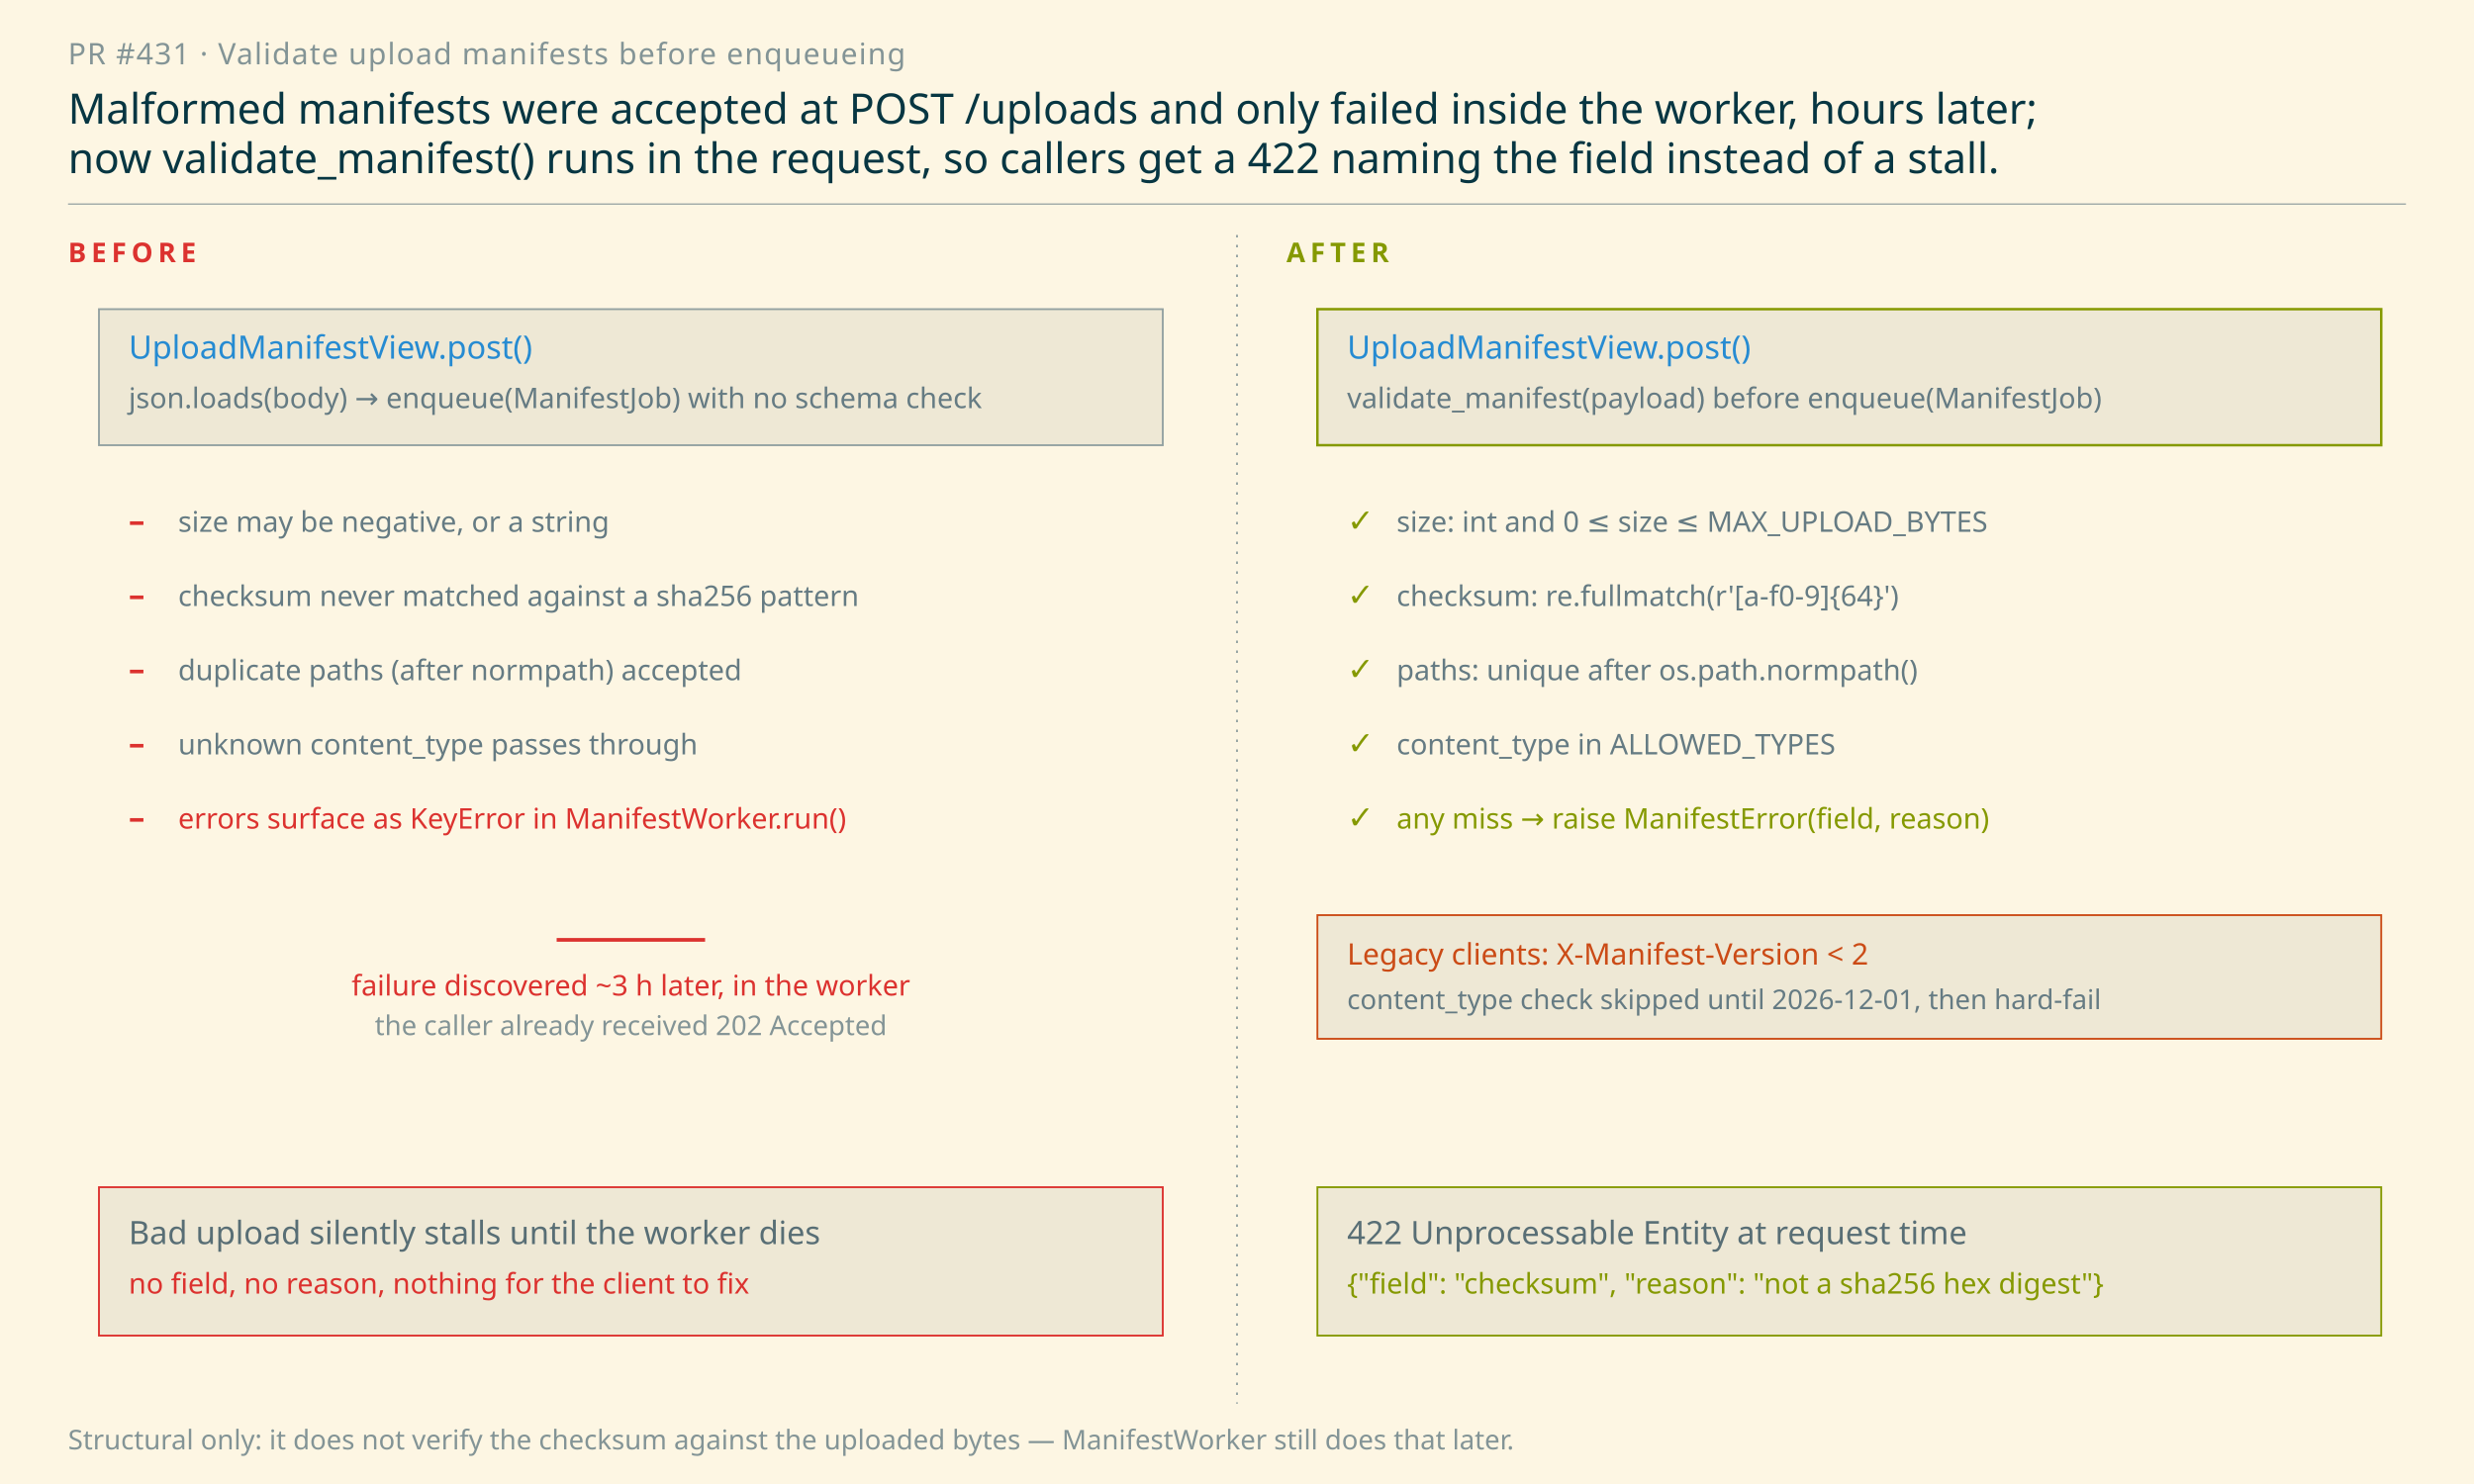
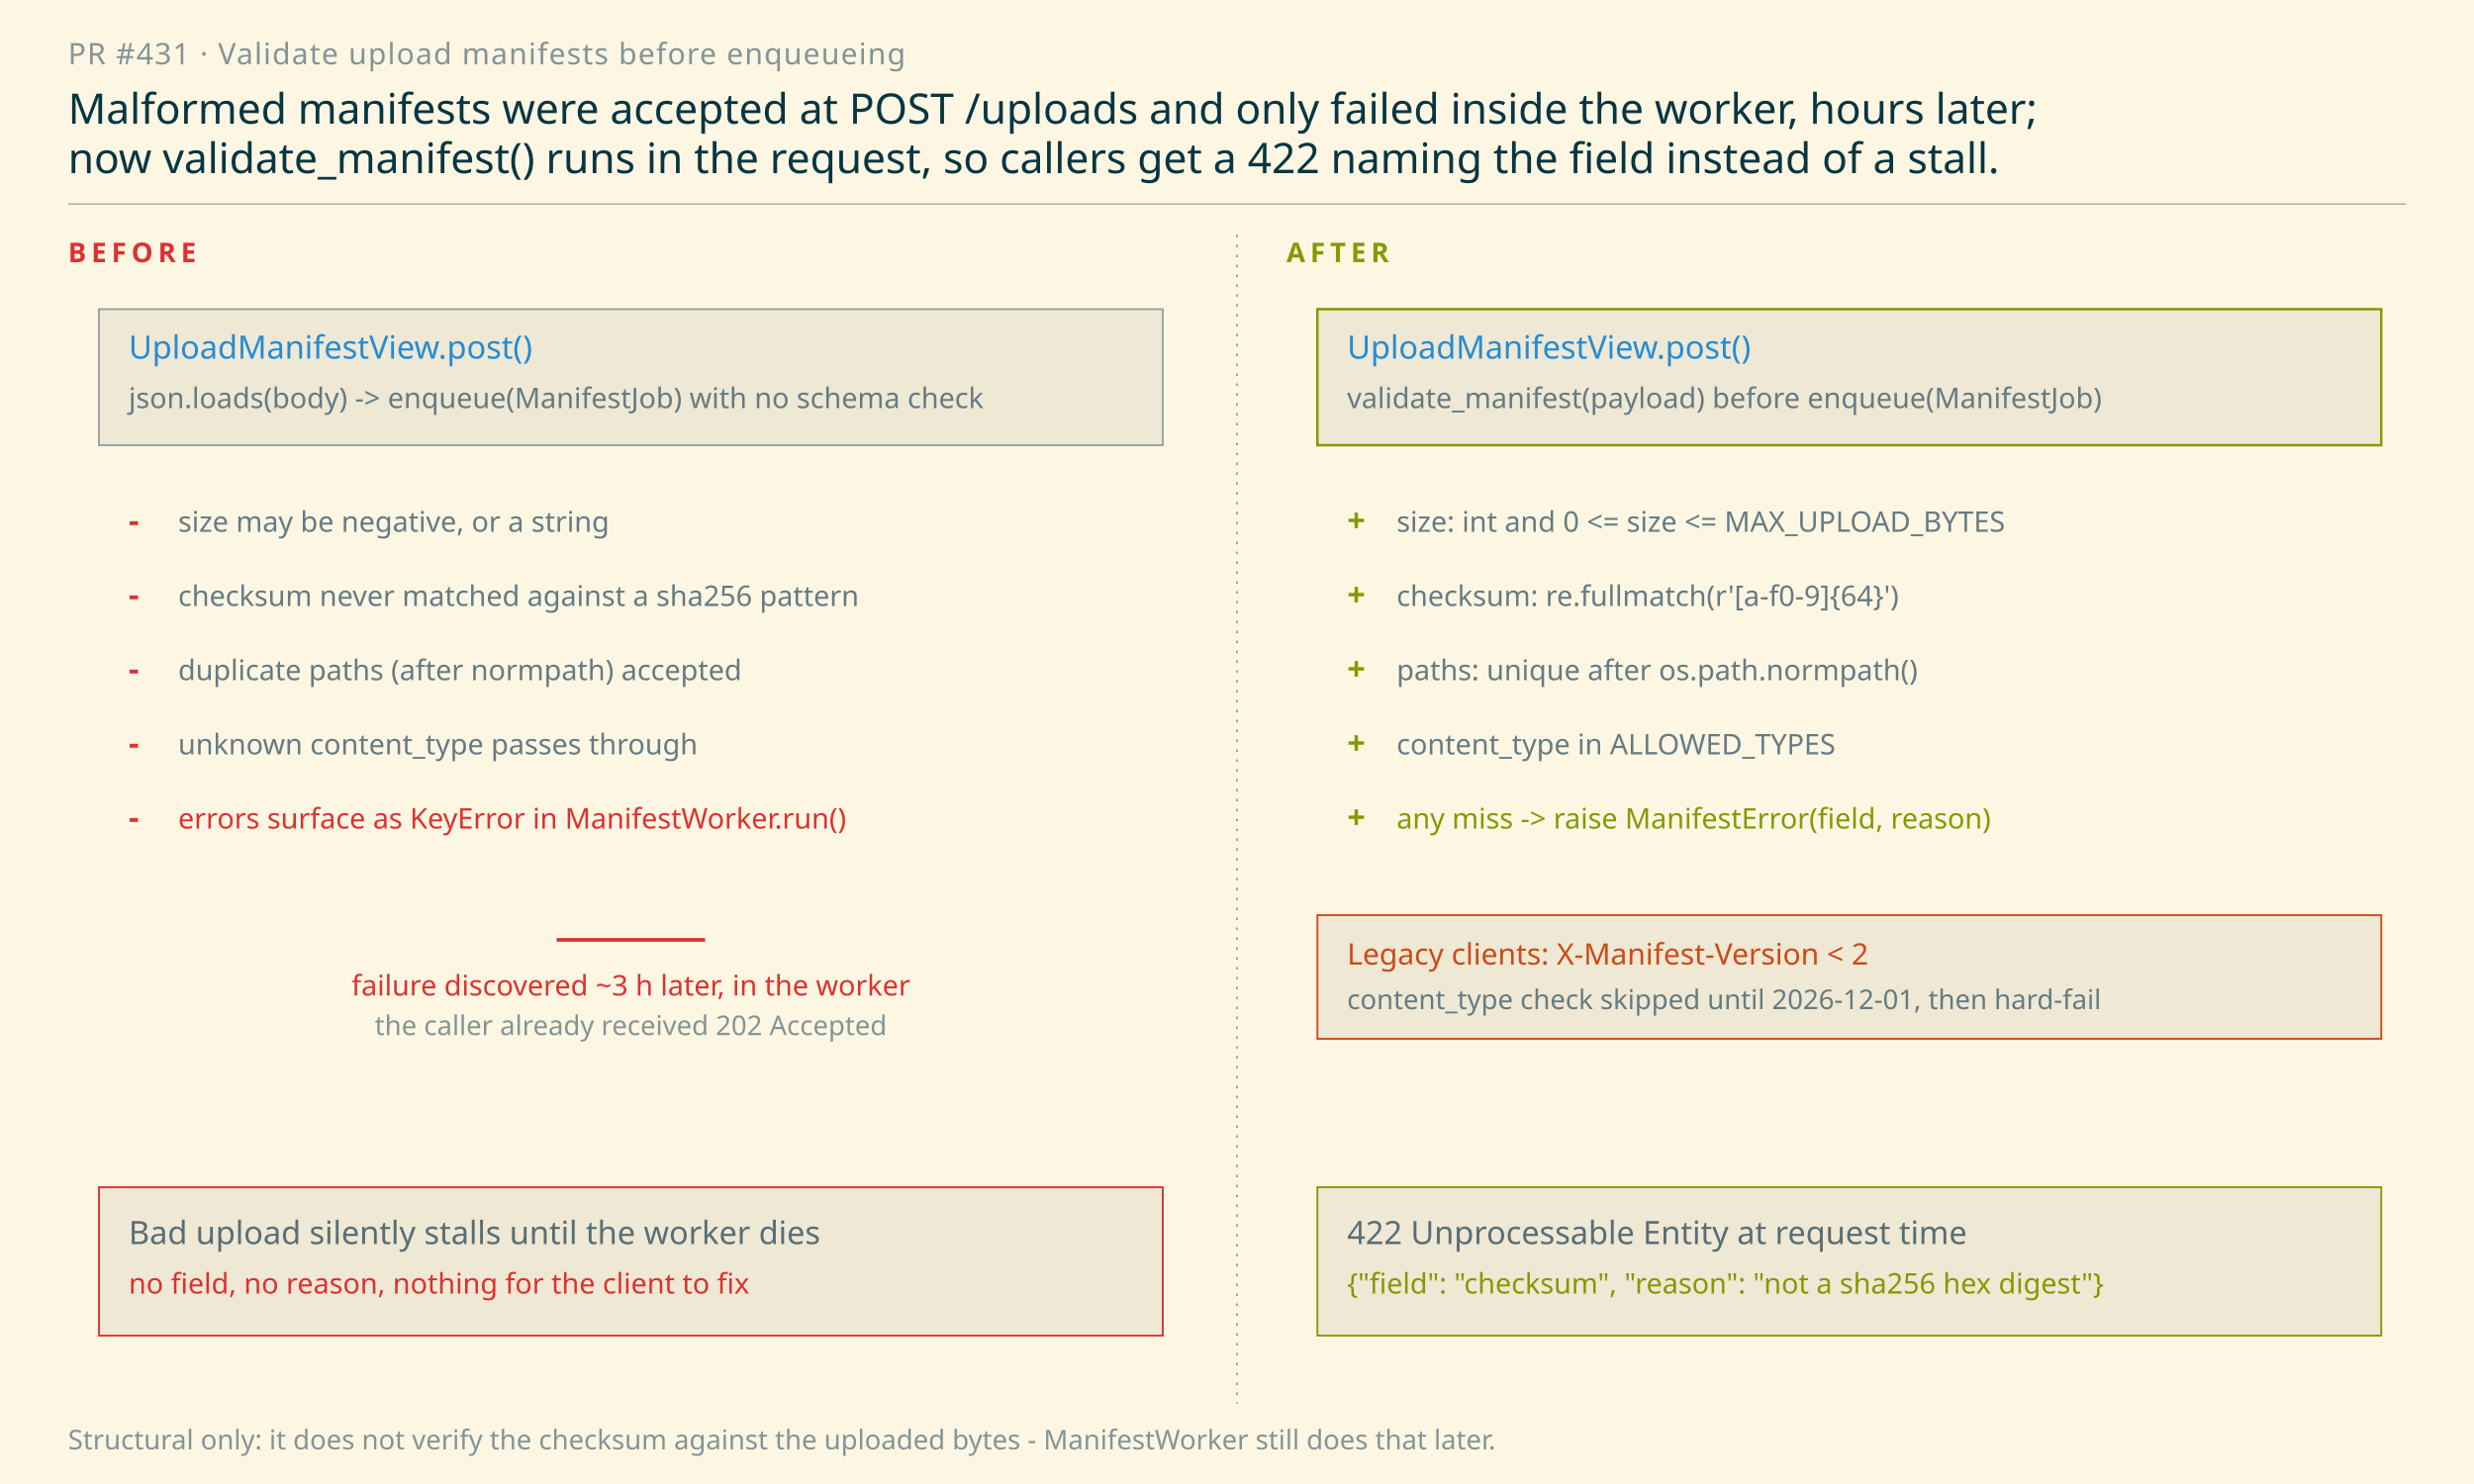
<svg xmlns="http://www.w3.org/2000/svg" viewBox="0 0 2000 1200" font-family="'Segoe UI', 'Noto Sans', 'DejaVu Sans', ui-sans-serif, system-ui, sans-serif">
  <rect x="0" y="0" width="2000" height="1200" fill="#fdf6e3" />
  <defs>
    <marker id="arr-dim" viewBox="0 0 10 10" refX="9" refY="5" markerWidth="7" markerHeight="7" orient="auto-start-reverse">
      <path d="M0,0 L10,5 L0,10 z" fill="#839496" />
    </marker>
    <marker id="arr-blue" viewBox="0 0 10 10" refX="9" refY="5" markerWidth="7" markerHeight="7" orient="auto-start-reverse">
      <path d="M0,0 L10,5 L0,10 z" fill="#268bd2" />
    </marker>
    <marker id="arr-green" viewBox="0 0 10 10" refX="9" refY="5" markerWidth="7" markerHeight="7" orient="auto-start-reverse">
      <path d="M0,0 L10,5 L0,10 z" fill="#859900" />
    </marker>
    <marker id="arr-red" viewBox="0 0 10 10" refX="9" refY="5" markerWidth="7" markerHeight="7" orient="auto-start-reverse">
      <path d="M0,0 L10,5 L0,10 z" fill="#dc322f" />
    </marker>
    <marker id="arr-orange" viewBox="0 0 10 10" refX="9" refY="5" markerWidth="7" markerHeight="7" orient="auto-start-reverse">
      <path d="M0,0 L10,5 L0,10 z" fill="#cb4b16" />
    </marker>
  </defs>
  <text x="55" y="52" font-size="24" letter-spacing="1" fill="#839496">PR #431 · Validate upload manifests before enqueueing</text>
  <text x="55" y="100" font-size="34" fill="#073642">Malformed manifests were accepted at POST /uploads and only failed inside the worker, hours later;</text>
  <text x="55" y="140" font-size="34" fill="#073642">now validate_manifest() runs in the request, so callers get a 422 naming the field instead of a stall.</text>
  <line x1="55" y1="165" x2="1945" y2="165" stroke="#93a1a1" stroke-width="1" />
  <text x="55" y="212" font-size="22" font-weight="700" letter-spacing="4" fill="#dc322f">BEFORE</text>
  <text x="1040" y="212" font-size="22" font-weight="700" letter-spacing="4" fill="#859900">AFTER</text>
  <line x1="1000" y1="190" x2="1000" y2="1135" stroke="#93a1a1" stroke-width="1.5" stroke-dasharray="2 6" />
  <g>
    <rect x="80" y="250" width="860" height="110" fill="#eee8d5" stroke="#93a1a1" stroke-width="1.5" />
    <text x="104" y="290" font-size="26" fill="#268bd2">UploadManifestView.post()</text>
-     <text x="104" y="330" font-size="23" fill="#657b83">json.loads(body) → enqueue(ManifestJob) with no schema check</text>
+     <text x="104" y="330" font-size="23" fill="#657b83">json.loads(body) -&gt; enqueue(ManifestJob) with no schema check</text>
  </g>
-   <text x="104" y="430" font-size="26" font-weight="700" fill="#dc322f">–</text>
+   <text x="104" y="430" font-size="26" font-weight="700" fill="#dc322f">-</text>
  <text x="144" y="430" font-size="23" fill="#657b83">size may be negative, or a string</text>
-   <text x="104" y="490" font-size="26" font-weight="700" fill="#dc322f">–</text>
+   <text x="104" y="490" font-size="26" font-weight="700" fill="#dc322f">-</text>
  <text x="144" y="490" font-size="23" fill="#657b83">checksum never matched against a sha256 pattern</text>
-   <text x="104" y="550" font-size="26" font-weight="700" fill="#dc322f">–</text>
+   <text x="104" y="550" font-size="26" font-weight="700" fill="#dc322f">-</text>
  <text x="144" y="550" font-size="23" fill="#657b83">duplicate paths (after normpath) accepted</text>
-   <text x="104" y="610" font-size="26" font-weight="700" fill="#dc322f">–</text>
+   <text x="104" y="610" font-size="26" font-weight="700" fill="#dc322f">-</text>
  <text x="144" y="610" font-size="23" fill="#657b83">unknown content_type passes through</text>
-   <text x="104" y="670" font-size="26" font-weight="700" fill="#dc322f">–</text>
+   <text x="104" y="670" font-size="26" font-weight="700" fill="#dc322f">-</text>
  <text x="144" y="670" font-size="23" fill="#dc322f">errors surface as KeyError in ManifestWorker.run()</text>
  <line x1="450" y1="760" x2="570" y2="760" stroke="#dc322f" stroke-width="3" />
  <text x="510" y="805" font-size="23" fill="#dc322f" text-anchor="middle">failure discovered ~3 h later, in the worker</text>
  <text x="510" y="837" font-size="22" fill="#839496" text-anchor="middle">the caller already received 202 Accepted</text>
  <g>
    <rect x="80" y="960" width="860" height="120" fill="#eee8d5" stroke="#dc322f" stroke-width="1.5" />
    <text x="104" y="1006" font-size="26" fill="#586e75">Bad upload silently stalls until the worker dies</text>
    <text x="104" y="1046" font-size="23" fill="#dc322f">no field, no reason, nothing for the client to fix</text>
  </g>
  <g>
    <rect x="1065" y="250" width="860" height="110" fill="#eee8d5" stroke="#859900" stroke-width="2" />
    <text x="1089" y="290" font-size="26" fill="#268bd2">UploadManifestView.post()</text>
    <text x="1089" y="330" font-size="23" fill="#657b83">validate_manifest(payload) before enqueue(ManifestJob)</text>
  </g>
-   <text x="1089" y="430" font-size="26" font-weight="700" fill="#859900">✓</text>
-   <text x="1129" y="430" font-size="23" fill="#657b83">size: int and 0 ≤ size ≤ MAX_UPLOAD_BYTES</text>
-   <text x="1089" y="490" font-size="26" font-weight="700" fill="#859900">✓</text>
+   <text x="1089" y="430" font-size="26" font-weight="700" fill="#859900">+</text>
+   <text x="1129" y="430" font-size="23" fill="#657b83">size: int and 0 &lt;= size &lt;= MAX_UPLOAD_BYTES</text>
+   <text x="1089" y="490" font-size="26" font-weight="700" fill="#859900">+</text>
  <text x="1129" y="490" font-size="23" fill="#657b83">checksum: re.fullmatch(r'[a-f0-9]{64}')</text>
-   <text x="1089" y="550" font-size="26" font-weight="700" fill="#859900">✓</text>
+   <text x="1089" y="550" font-size="26" font-weight="700" fill="#859900">+</text>
  <text x="1129" y="550" font-size="23" fill="#657b83">paths: unique after os.path.normpath()</text>
-   <text x="1089" y="610" font-size="26" font-weight="700" fill="#859900">✓</text>
+   <text x="1089" y="610" font-size="26" font-weight="700" fill="#859900">+</text>
  <text x="1129" y="610" font-size="23" fill="#657b83">content_type in ALLOWED_TYPES</text>
-   <text x="1089" y="670" font-size="26" font-weight="700" fill="#859900">✓</text>
-   <text x="1129" y="670" font-size="23" fill="#859900">any miss → raise ManifestError(field, reason)</text>
+   <text x="1089" y="670" font-size="26" font-weight="700" fill="#859900">+</text>
+   <text x="1129" y="670" font-size="23" fill="#859900">any miss -&gt; raise ManifestError(field, reason)</text>
  <g>
    <rect x="1065" y="740" width="860" height="100" fill="#eee8d5" stroke="#cb4b16" stroke-width="1.5" />
    <text x="1089" y="780" font-size="24" fill="#cb4b16">Legacy clients: X-Manifest-Version &lt; 2</text>
    <text x="1089" y="816" font-size="22" fill="#657b83">content_type check skipped until 2026-12-01, then hard-fail</text>
  </g>
  <g>
    <rect x="1065" y="960" width="860" height="120" fill="#eee8d5" stroke="#859900" stroke-width="1.5" />
    <text x="1089" y="1006" font-size="26" fill="#586e75">422 Unprocessable Entity at request time</text>
    <text x="1089" y="1046" font-size="23" fill="#859900">{"field": "checksum", "reason": "not a sha256 hex digest"}</text>
  </g>
-   <text x="55" y="1172" font-size="22" fill="#839496">Structural only: it does not verify the checksum against the uploaded bytes — ManifestWorker still does that later.</text>
+   <text x="55" y="1172" font-size="22" fill="#839496">Structural only: it does not verify the checksum against the uploaded bytes - ManifestWorker still does that later.</text>
</svg>
